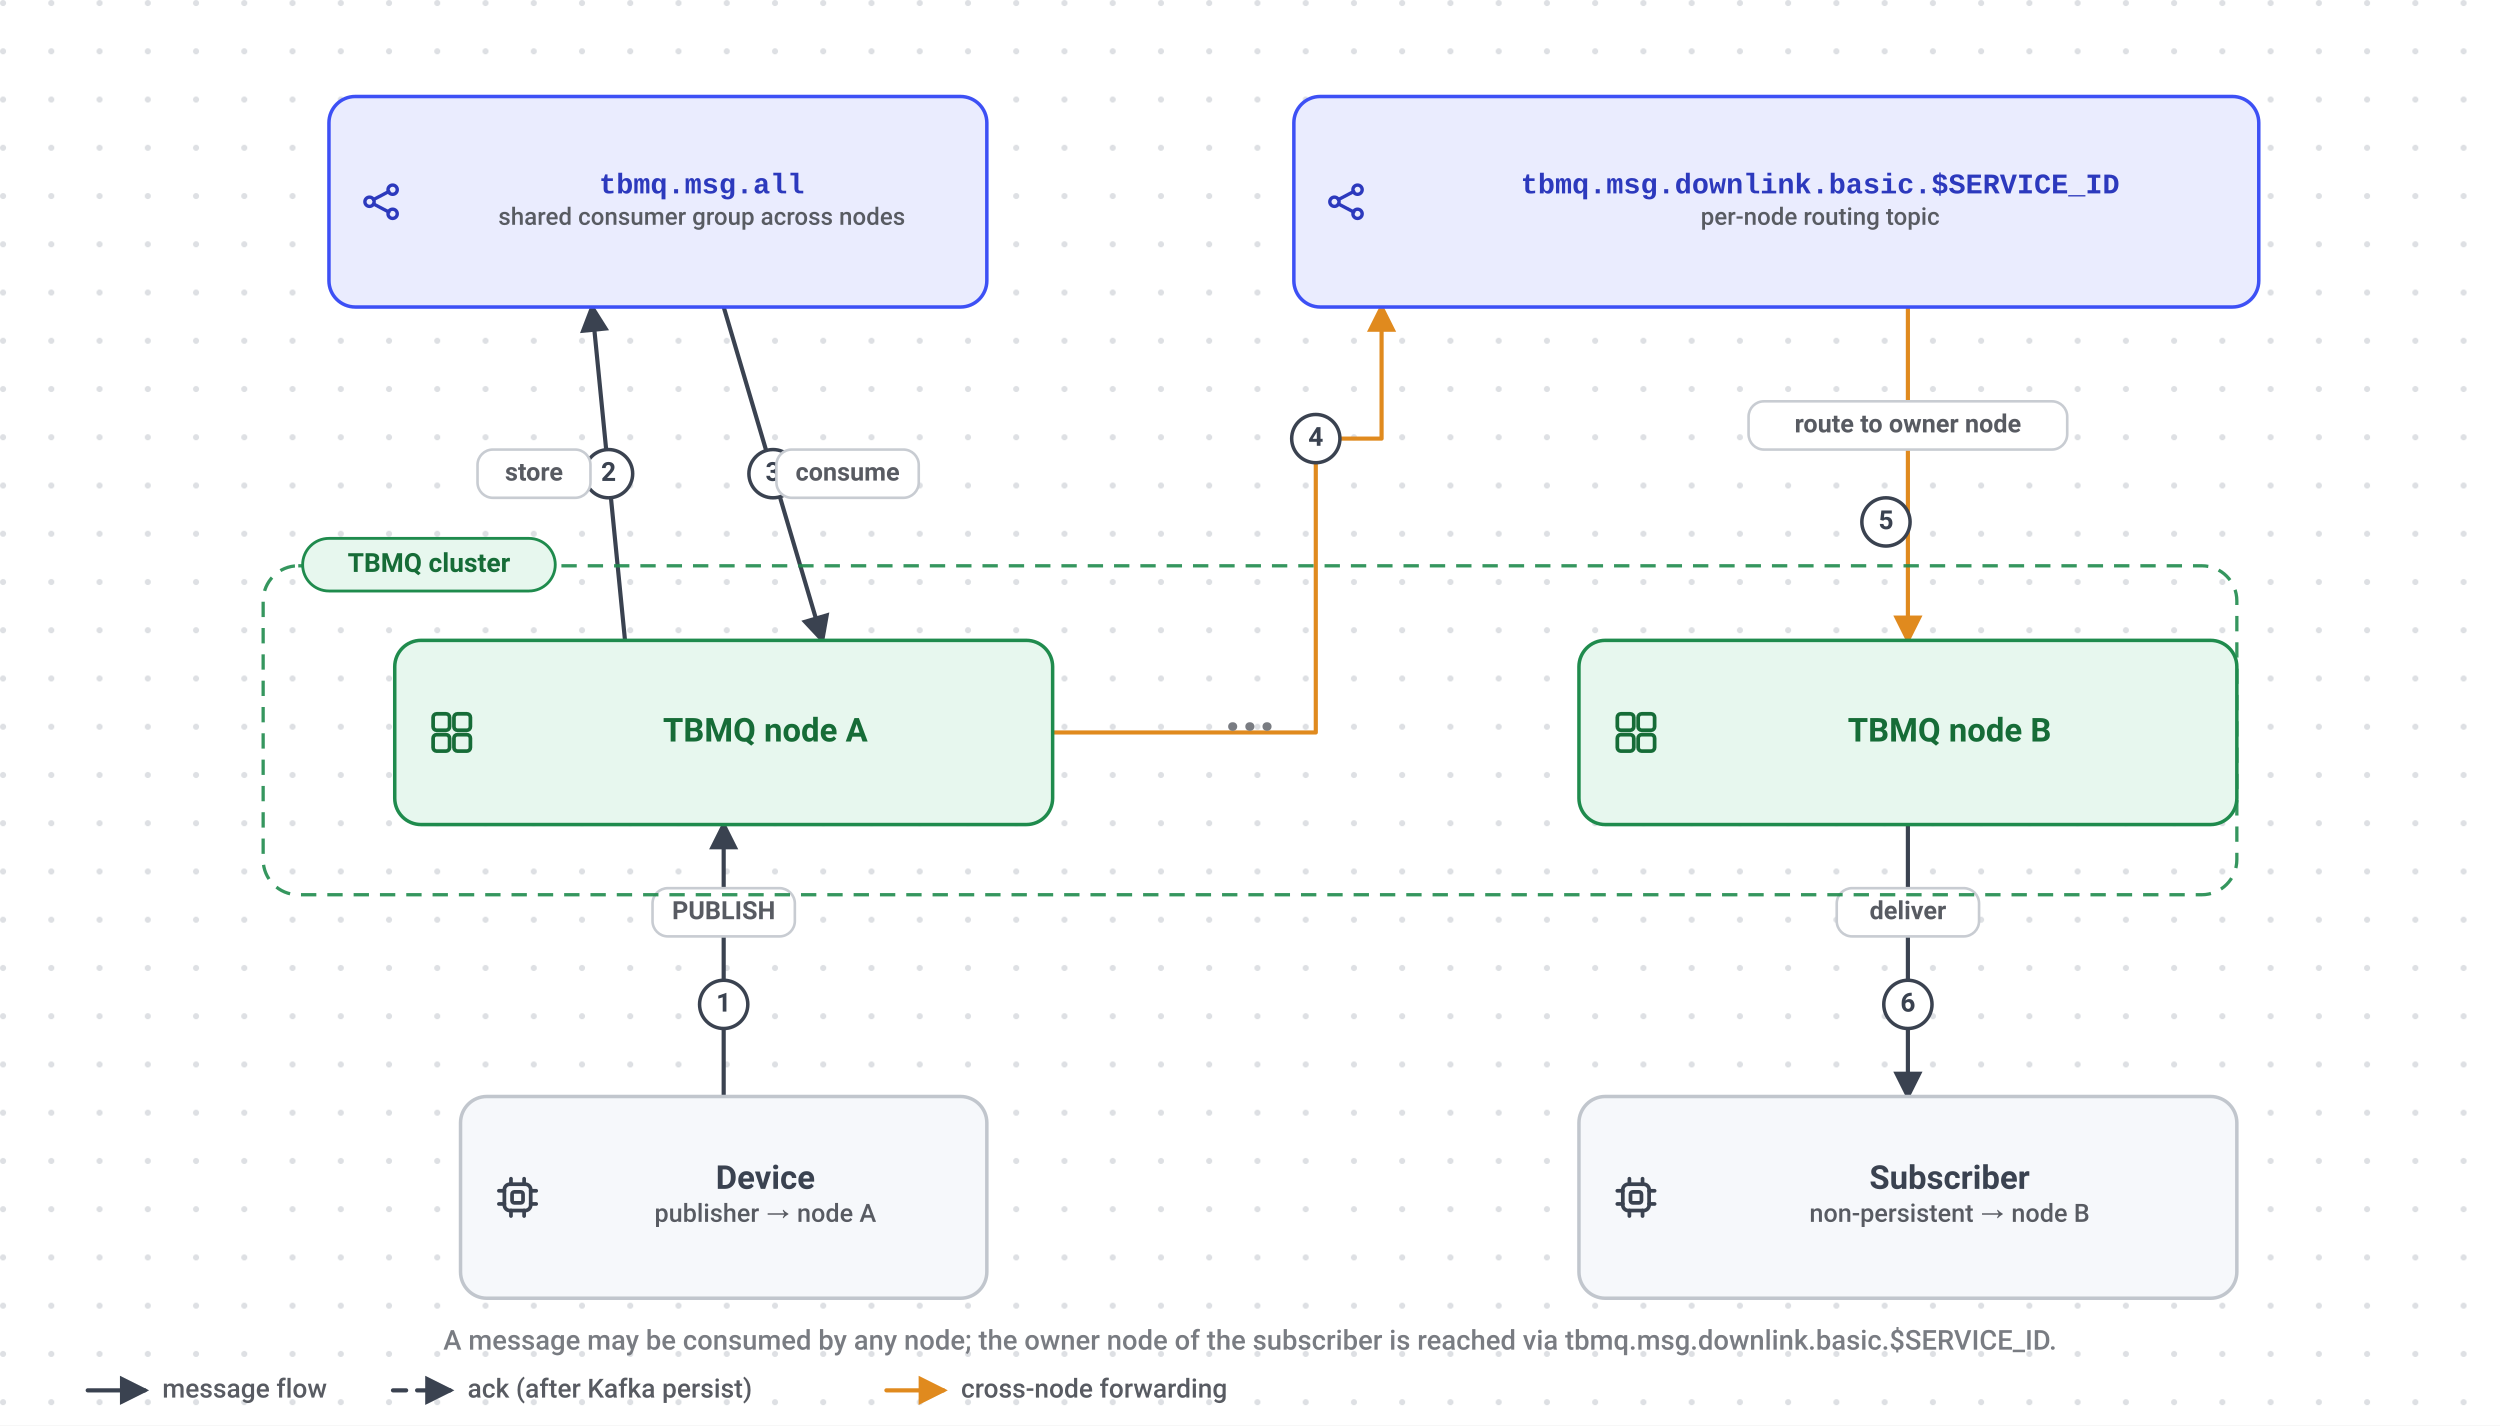
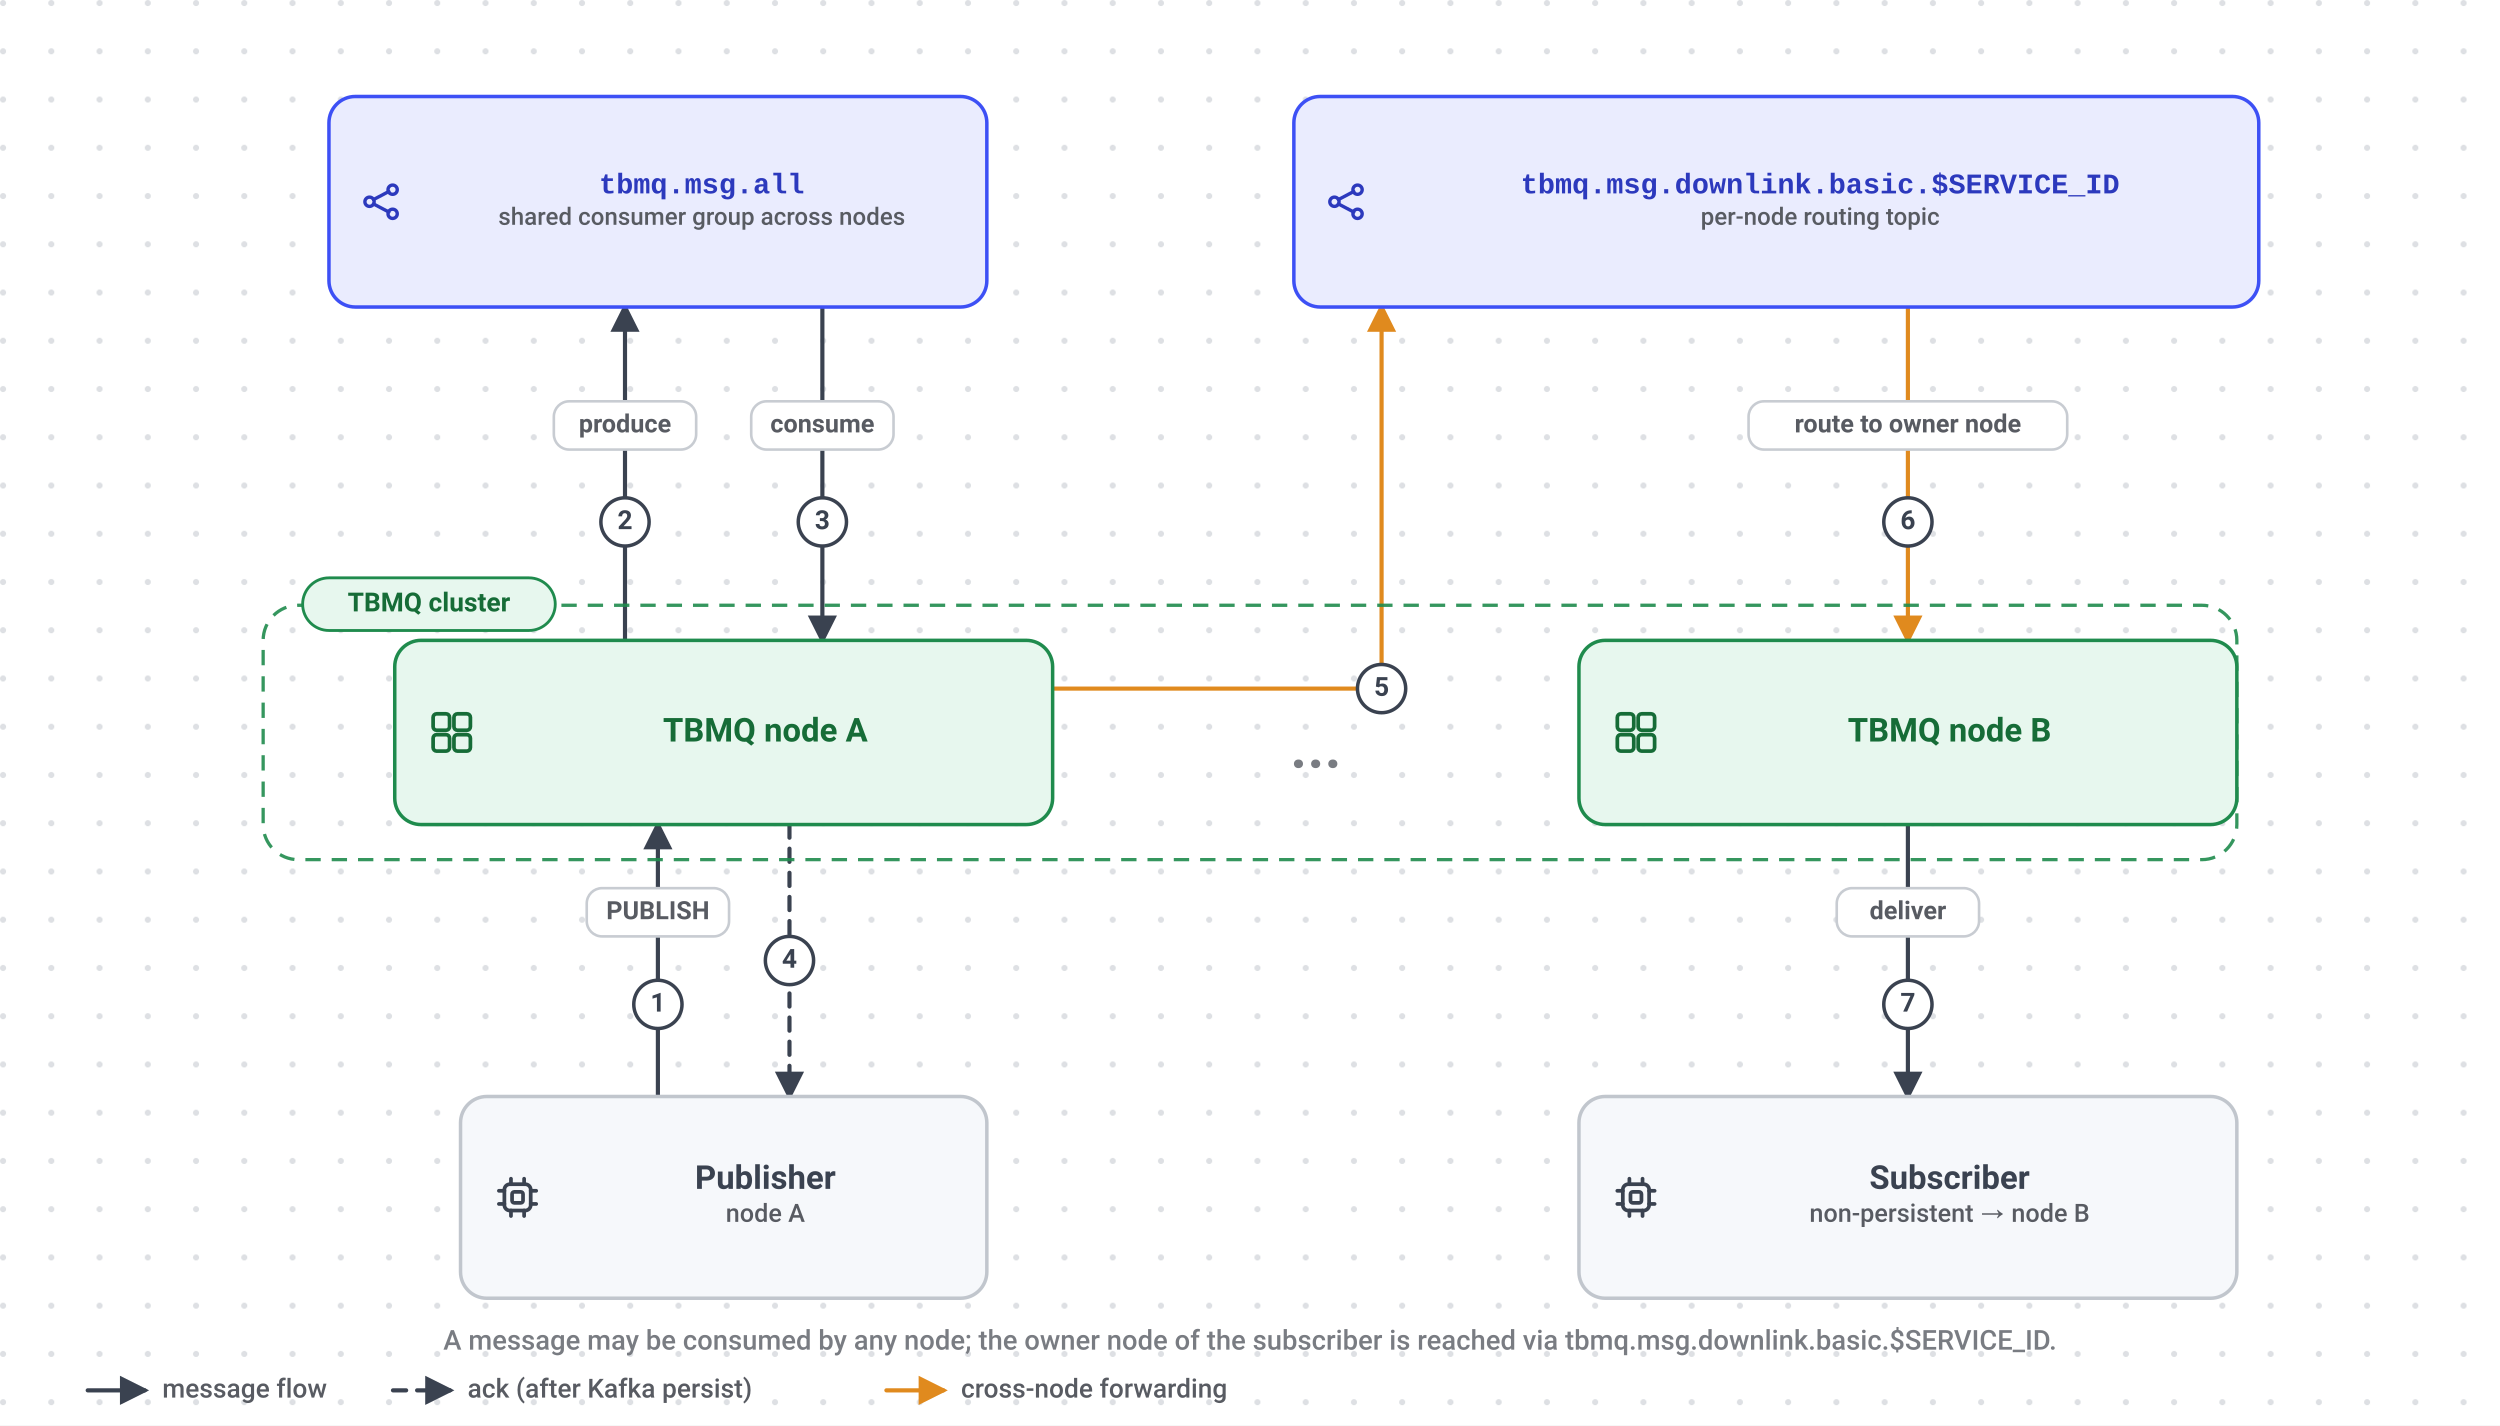
<svg xmlns="http://www.w3.org/2000/svg" viewBox="0 0 1140 650" width="1140" height="650" font-family="system-ui, -apple-system, 'Segoe UI', Roboto, Helvetica, Arial, sans-serif">
  <defs>
    <marker id="ah-3a4250" viewBox="0 0 10 10" refX="8.5" refY="5" markerWidth="7" markerHeight="7" orient="auto-start-reverse">
      <path d="M0 0 L10 5 L0 10 z" fill="#3a4250" />
    </marker>
    <marker id="ah-e08a1e" viewBox="0 0 10 10" refX="8.5" refY="5" markerWidth="7" markerHeight="7" orient="auto-start-reverse">
      <path d="M0 0 L10 5 L0 10 z" fill="#e08a1e" />
    </marker>
    <pattern id="dots" width="22" height="22" patternUnits="userSpaceOnUse">
      <circle cx="1.4" cy="1.4" r="1.4" fill="#c3c7cd" opacity="0.55" />
    </pattern>
  </defs>
  <rect x="0" y="0" width="1140" height="650" fill="#ffffff" />
  <rect x="0" y="0" width="1140" height="650" fill="url(#dots)" />
-   <path d="M 330 500 L 330 376" fill="none" stroke="#3a4250" stroke-width="1.9" stroke-dasharray="none" stroke-linecap="round" stroke-linejoin="round" marker-end="url(#ah-3a4250)" />
-   <circle cx="330" cy="458" r="11" fill="#ffffff" stroke="#3a4250" stroke-width="1.6" />
-   <text x="330" y="458" font-family="system-ui, -apple-system, 'Segoe UI', Roboto, Helvetica, Arial, sans-serif" font-size="12" font-weight="700" fill="#3a4250" text-anchor="middle" opacity="1" dominant-baseline="middle">1</text>
-   <rect x="297.55" y="405" width="64.9" height="22" rx="7" fill="#ffffff" stroke="#c8ccd2" stroke-width="1.2" />
-   <text x="330" y="416" font-family="system-ui, -apple-system, 'Segoe UI', Roboto, Helvetica, Arial, sans-serif" font-size="11.5" font-weight="600" fill="#585b62" text-anchor="middle" opacity="1" dominant-baseline="middle">PUBLISH</text>
-   <path d="M 285 292 L 270 140" fill="none" stroke="#3a4250" stroke-width="1.9" stroke-dasharray="none" stroke-linecap="round" stroke-linejoin="round" marker-end="url(#ah-3a4250)" />
-   <circle cx="277.5" cy="216" r="11" fill="#ffffff" stroke="#3a4250" stroke-width="1.6" />
-   <text x="277.5" y="216" font-family="system-ui, -apple-system, 'Segoe UI', Roboto, Helvetica, Arial, sans-serif" font-size="12" font-weight="700" fill="#3a4250" text-anchor="middle" opacity="1" dominant-baseline="middle">2</text>
-   <rect x="217.75" y="205" width="51.5" height="22" rx="7" fill="#ffffff" stroke="#c8ccd2" stroke-width="1.2" />
-   <text x="243.5" y="216" font-family="system-ui, -apple-system, 'Segoe UI', Roboto, Helvetica, Arial, sans-serif" font-size="11.5" font-weight="600" fill="#585b62" text-anchor="middle" opacity="1" dominant-baseline="middle">store</text>
-   <path d="M 330 140 L 375 292" fill="none" stroke="#3a4250" stroke-width="1.9" stroke-dasharray="none" stroke-linecap="round" stroke-linejoin="round" marker-end="url(#ah-3a4250)" />
-   <circle cx="352.5" cy="216" r="11" fill="#ffffff" stroke="#3a4250" stroke-width="1.6" />
-   <text x="352.5" y="216" font-family="system-ui, -apple-system, 'Segoe UI', Roboto, Helvetica, Arial, sans-serif" font-size="12" font-weight="700" fill="#3a4250" text-anchor="middle" opacity="1" dominant-baseline="middle">3</text>
-   <rect x="354.05" y="205" width="64.9" height="22" rx="7" fill="#ffffff" stroke="#c8ccd2" stroke-width="1.2" />
-   <text x="386.5" y="216" font-family="system-ui, -apple-system, 'Segoe UI', Roboto, Helvetica, Arial, sans-serif" font-size="11.5" font-weight="600" fill="#585b62" text-anchor="middle" opacity="1" dominant-baseline="middle">consume</text>
-   <path d="M 480 334 L 600 334 L 600 200 L 630 200 L 630 140" fill="none" stroke="#e08a1e" stroke-width="1.9" stroke-dasharray="none" stroke-linecap="round" stroke-linejoin="round" marker-end="url(#ah-e08a1e)" />
-   <circle cx="600" cy="200" r="11" fill="#ffffff" stroke="#3a4250" stroke-width="1.6" />
-   <text x="600" y="200" font-family="system-ui, -apple-system, 'Segoe UI', Roboto, Helvetica, Arial, sans-serif" font-size="12" font-weight="700" fill="#3a4250" text-anchor="middle" opacity="1" dominant-baseline="middle">4</text>
+   <path d="M 300 500 L 300 376" fill="none" stroke="#3a4250" stroke-width="1.9" stroke-dasharray="none" stroke-linecap="round" stroke-linejoin="round" marker-end="url(#ah-3a4250)" />
+   <circle cx="300" cy="458" r="11" fill="#ffffff" stroke="#3a4250" stroke-width="1.6" />
+   <text x="300" y="458" font-family="system-ui, -apple-system, 'Segoe UI', Roboto, Helvetica, Arial, sans-serif" font-size="12" font-weight="700" fill="#3a4250" text-anchor="middle" opacity="1" dominant-baseline="middle">1</text>
+   <rect x="267.55" y="405" width="64.9" height="22" rx="7" fill="#ffffff" stroke="#c8ccd2" stroke-width="1.2" />
+   <text x="300" y="416" font-family="system-ui, -apple-system, 'Segoe UI', Roboto, Helvetica, Arial, sans-serif" font-size="11.5" font-weight="600" fill="#585b62" text-anchor="middle" opacity="1" dominant-baseline="middle">PUBLISH</text>
+   <path d="M 360 376 L 360 500" fill="none" stroke="#3a4250" stroke-width="1.9" stroke-dasharray="6 5" stroke-linecap="round" stroke-linejoin="round" marker-end="url(#ah-3a4250)" />
+   <circle cx="360" cy="438" r="11" fill="#ffffff" stroke="#3a4250" stroke-width="1.6" />
+   <text x="360" y="438" font-family="system-ui, -apple-system, 'Segoe UI', Roboto, Helvetica, Arial, sans-serif" font-size="12" font-weight="700" fill="#3a4250" text-anchor="middle" opacity="1" dominant-baseline="middle">4</text>
+   <path d="M 285 292 L 285 140" fill="none" stroke="#3a4250" stroke-width="1.9" stroke-dasharray="none" stroke-linecap="round" stroke-linejoin="round" marker-end="url(#ah-3a4250)" />
+   <circle cx="285" cy="238" r="11" fill="#ffffff" stroke="#3a4250" stroke-width="1.6" />
+   <text x="285" y="238" font-family="system-ui, -apple-system, 'Segoe UI', Roboto, Helvetica, Arial, sans-serif" font-size="12" font-weight="700" fill="#3a4250" text-anchor="middle" opacity="1" dominant-baseline="middle">2</text>
+   <rect x="252.55" y="183" width="64.9" height="22" rx="7" fill="#ffffff" stroke="#c8ccd2" stroke-width="1.2" />
+   <text x="285" y="194" font-family="system-ui, -apple-system, 'Segoe UI', Roboto, Helvetica, Arial, sans-serif" font-size="11.5" font-weight="600" fill="#585b62" text-anchor="middle" opacity="1" dominant-baseline="middle">produce</text>
+   <path d="M 375 140 L 375 292" fill="none" stroke="#3a4250" stroke-width="1.9" stroke-dasharray="none" stroke-linecap="round" stroke-linejoin="round" marker-end="url(#ah-3a4250)" />
+   <circle cx="375" cy="238" r="11" fill="#ffffff" stroke="#3a4250" stroke-width="1.6" />
+   <text x="375" y="238" font-family="system-ui, -apple-system, 'Segoe UI', Roboto, Helvetica, Arial, sans-serif" font-size="12" font-weight="700" fill="#3a4250" text-anchor="middle" opacity="1" dominant-baseline="middle">3</text>
+   <rect x="342.55" y="183" width="64.9" height="22" rx="7" fill="#ffffff" stroke="#c8ccd2" stroke-width="1.2" />
+   <text x="375" y="194" font-family="system-ui, -apple-system, 'Segoe UI', Roboto, Helvetica, Arial, sans-serif" font-size="11.5" font-weight="600" fill="#585b62" text-anchor="middle" opacity="1" dominant-baseline="middle">consume</text>
+   <path d="M 480 314 L 630 314 L 630 140" fill="none" stroke="#e08a1e" stroke-width="1.9" stroke-dasharray="none" stroke-linecap="round" stroke-linejoin="round" marker-end="url(#ah-e08a1e)" />
+   <circle cx="630" cy="314" r="11" fill="#ffffff" stroke="#3a4250" stroke-width="1.6" />
+   <text x="630" y="314" font-family="system-ui, -apple-system, 'Segoe UI', Roboto, Helvetica, Arial, sans-serif" font-size="12" font-weight="700" fill="#3a4250" text-anchor="middle" opacity="1" dominant-baseline="middle">5</text>
  <path d="M 870 140 L 870 292" fill="none" stroke="#e08a1e" stroke-width="1.9" stroke-dasharray="none" stroke-linecap="round" stroke-linejoin="round" marker-end="url(#ah-e08a1e)" />
-   <circle cx="860" cy="238" r="11" fill="#ffffff" stroke="#3a4250" stroke-width="1.6" />
-   <text x="860" y="238" font-family="system-ui, -apple-system, 'Segoe UI', Roboto, Helvetica, Arial, sans-serif" font-size="12" font-weight="700" fill="#3a4250" text-anchor="middle" opacity="1" dominant-baseline="middle">5</text>
+   <circle cx="870" cy="238" r="11" fill="#ffffff" stroke="#3a4250" stroke-width="1.6" />
+   <text x="870" y="238" font-family="system-ui, -apple-system, 'Segoe UI', Roboto, Helvetica, Arial, sans-serif" font-size="12" font-weight="700" fill="#3a4250" text-anchor="middle" opacity="1" dominant-baseline="middle">6</text>
  <rect x="797.35" y="183" width="145.3" height="22" rx="7" fill="#ffffff" stroke="#c8ccd2" stroke-width="1.2" />
  <text x="870" y="194" font-family="system-ui, -apple-system, 'Segoe UI', Roboto, Helvetica, Arial, sans-serif" font-size="11.5" font-weight="600" fill="#585b62" text-anchor="middle" opacity="1" dominant-baseline="middle">route to owner node</text>
  <path d="M 870 376 L 870 500" fill="none" stroke="#3a4250" stroke-width="1.9" stroke-dasharray="none" stroke-linecap="round" stroke-linejoin="round" marker-end="url(#ah-3a4250)" />
  <circle cx="870" cy="458" r="11" fill="#ffffff" stroke="#3a4250" stroke-width="1.6" />
-   <text x="870" y="458" font-family="system-ui, -apple-system, 'Segoe UI', Roboto, Helvetica, Arial, sans-serif" font-size="12" font-weight="700" fill="#3a4250" text-anchor="middle" opacity="1" dominant-baseline="middle">6</text>
+   <text x="870" y="458" font-family="system-ui, -apple-system, 'Segoe UI', Roboto, Helvetica, Arial, sans-serif" font-size="12" font-weight="700" fill="#3a4250" text-anchor="middle" opacity="1" dominant-baseline="middle">7</text>
  <rect x="837.55" y="405" width="64.9" height="22" rx="7" fill="#ffffff" stroke="#c8ccd2" stroke-width="1.2" />
  <text x="870" y="416" font-family="system-ui, -apple-system, 'Segoe UI', Roboto, Helvetica, Arial, sans-serif" font-size="11.5" font-weight="600" fill="#585b62" text-anchor="middle" opacity="1" dominant-baseline="middle">deliver</text>
  <rect x="150" y="44" width="300" height="96" rx="12" fill="#eaecfe" stroke="#3d50f5" stroke-width="1.6" />
  <g transform="translate(163 81) scale(0.9166667)" fill="none" stroke="#2c39bd" stroke-width="1.7" stroke-linecap="round" stroke-linejoin="round">
    <circle cx="6" cy="12" r="2.3" />
    <circle cx="17.5" cy="6" r="2.3" />
    <circle cx="17.5" cy="18" r="2.3" />
    <path d="M8 10.9 15.6 6.9M8 13.1l7.6 4" />
  </g>
  <text x="320" y="84.5" font-family="ui-monospace, SFMono-Regular, Menlo, Consolas, 'Liberation Mono', 'Courier New', monospace" font-size="13" font-weight="650" fill="#2c39bd" text-anchor="middle" opacity="1" dominant-baseline="middle">tbmq.msg.all</text>
  <text x="320" y="99.5" font-family="system-ui, -apple-system, 'Segoe UI', Roboto, Helvetica, Arial, sans-serif" font-size="11" font-weight="500" fill="#585b62" text-anchor="middle" opacity="1" dominant-baseline="middle">shared consumer group across nodes</text>
  <rect x="590" y="44" width="440" height="96" rx="12" fill="#eaecfe" stroke="#3d50f5" stroke-width="1.6" />
  <g transform="translate(603 81) scale(0.9166667)" fill="none" stroke="#2c39bd" stroke-width="1.7" stroke-linecap="round" stroke-linejoin="round">
    <circle cx="6" cy="12" r="2.3" />
    <circle cx="17.5" cy="6" r="2.3" />
    <circle cx="17.5" cy="18" r="2.3" />
    <path d="M8 10.9 15.6 6.9M8 13.1l7.6 4" />
  </g>
  <text x="830" y="84.5" font-family="ui-monospace, SFMono-Regular, Menlo, Consolas, 'Liberation Mono', 'Courier New', monospace" font-size="13" font-weight="650" fill="#2c39bd" text-anchor="middle" opacity="1" dominant-baseline="middle">tbmq.msg.downlink.basic.$SERVICE_ID</text>
  <text x="830" y="99.5" font-family="system-ui, -apple-system, 'Segoe UI', Roboto, Helvetica, Arial, sans-serif" font-size="11" font-weight="500" fill="#585b62" text-anchor="middle" opacity="1" dominant-baseline="middle">per-node routing topic</text>
-   <rect x="120" y="258" width="900" height="150" rx="16" fill="none" stroke="#1f8b4d" stroke-width="1.5" stroke-dasharray="7 5" opacity="0.9" />
-   <rect x="138" y="245.5" width="115.2" height="24" rx="12" fill="#e7f7ee" stroke="#1f8b4d" stroke-width="1.3" />
-   <text x="195.6" y="257.5" font-family="system-ui, -apple-system, 'Segoe UI', Roboto, Helvetica, Arial, sans-serif" font-size="12" font-weight="700" fill="#166c37" text-anchor="middle" opacity="1" dominant-baseline="middle">TBMQ cluster</text>
-   <text x="570" y="333" font-family="system-ui, -apple-system, 'Segoe UI', Roboto, Helvetica, Arial, sans-serif" font-size="26" font-weight="700" fill="#797c82" text-anchor="middle" opacity="1" dominant-baseline="middle">···</text>
+   <rect x="120" y="276" width="900" height="116" rx="16" fill="none" stroke="#1f8b4d" stroke-width="1.5" stroke-dasharray="7 5" opacity="0.9" />
+   <rect x="138" y="263.5" width="115.2" height="24" rx="12" fill="#e7f7ee" stroke="#1f8b4d" stroke-width="1.3" />
+   <text x="195.6" y="275.5" font-family="system-ui, -apple-system, 'Segoe UI', Roboto, Helvetica, Arial, sans-serif" font-size="12" font-weight="700" fill="#166c37" text-anchor="middle" opacity="1" dominant-baseline="middle">TBMQ cluster</text>
+   <text x="600" y="350" font-family="system-ui, -apple-system, 'Segoe UI', Roboto, Helvetica, Arial, sans-serif" font-size="26" font-weight="700" fill="#797c82" text-anchor="middle" opacity="1" dominant-baseline="middle">···</text>
  <rect x="180" y="292" width="300" height="84" rx="12" fill="#e7f7ee" stroke="#1f8b4d" stroke-width="1.6" />
  <g transform="translate(194 322) scale(1)" fill="none" stroke="#166c37" stroke-width="1.7" stroke-linecap="round" stroke-linejoin="round">
    <rect x="3.5" y="3.5" width="7.5" height="7.5" rx="1.6" />
    <rect x="13" y="3.5" width="7.5" height="7.5" rx="1.6" />
    <rect x="3.5" y="13" width="7.5" height="7.5" rx="1.6" />
    <rect x="13" y="13" width="7.5" height="7.5" rx="1.6" />
  </g>
  <text x="349" y="334" font-family="system-ui, -apple-system, 'Segoe UI', Roboto, Helvetica, Arial, sans-serif" font-size="15" font-weight="650" fill="#166c37" text-anchor="middle" opacity="1" dominant-baseline="middle">TBMQ node A</text>
  <rect x="720" y="292" width="300" height="84" rx="12" fill="#e7f7ee" stroke="#1f8b4d" stroke-width="1.6" />
  <g transform="translate(734 322) scale(1)" fill="none" stroke="#166c37" stroke-width="1.7" stroke-linecap="round" stroke-linejoin="round">
    <rect x="3.5" y="3.5" width="7.5" height="7.5" rx="1.6" />
    <rect x="13" y="3.5" width="7.5" height="7.5" rx="1.6" />
    <rect x="3.5" y="13" width="7.5" height="7.5" rx="1.6" />
    <rect x="13" y="13" width="7.5" height="7.5" rx="1.6" />
  </g>
  <text x="889" y="334" font-family="system-ui, -apple-system, 'Segoe UI', Roboto, Helvetica, Arial, sans-serif" font-size="15" font-weight="650" fill="#166c37" text-anchor="middle" opacity="1" dominant-baseline="middle">TBMQ node B</text>
  <rect x="210" y="500" width="240" height="92" rx="12" fill="#f6f8fb" stroke="#c1c6cd" stroke-width="1.6" />
  <g transform="translate(224 534) scale(1)" fill="none" stroke="#3a4250" stroke-width="1.7" stroke-linecap="round" stroke-linejoin="round">
    <rect x="6" y="6" width="12" height="12" rx="2.5" />
    <rect x="9.5" y="9.5" width="5" height="5" rx="1" />
    <path d="M9 6V3.5M15 6V3.5M9 20.5V18M15 20.5V18M6 9H3.5M6 15H3.5M20.5 9H18M20.5 15H18" />
  </g>
-   <text x="349" y="538" font-family="system-ui, -apple-system, 'Segoe UI', Roboto, Helvetica, Arial, sans-serif" font-size="15" font-weight="650" fill="#3a4250" text-anchor="middle" opacity="1" dominant-baseline="middle">Device</text>
-   <text x="349" y="554" font-family="system-ui, -apple-system, 'Segoe UI', Roboto, Helvetica, Arial, sans-serif" font-size="11.5" font-weight="500" fill="#585b62" text-anchor="middle" opacity="1" dominant-baseline="middle">publisher → node A</text>
+   <text x="349" y="538" font-family="system-ui, -apple-system, 'Segoe UI', Roboto, Helvetica, Arial, sans-serif" font-size="15" font-weight="650" fill="#3a4250" text-anchor="middle" opacity="1" dominant-baseline="middle">Publisher</text>
+   <text x="349" y="554" font-family="system-ui, -apple-system, 'Segoe UI', Roboto, Helvetica, Arial, sans-serif" font-size="11.5" font-weight="500" fill="#585b62" text-anchor="middle" opacity="1" dominant-baseline="middle">node A</text>
  <rect x="720" y="500" width="300" height="92" rx="12" fill="#f6f8fb" stroke="#c1c6cd" stroke-width="1.6" />
  <g transform="translate(734 534) scale(1)" fill="none" stroke="#3a4250" stroke-width="1.7" stroke-linecap="round" stroke-linejoin="round">
    <rect x="6" y="6" width="12" height="12" rx="2.5" />
    <rect x="9.5" y="9.5" width="5" height="5" rx="1" />
    <path d="M9 6V3.5M15 6V3.5M9 20.5V18M15 20.5V18M6 9H3.5M6 15H3.5M20.5 9H18M20.5 15H18" />
  </g>
  <text x="889" y="538" font-family="system-ui, -apple-system, 'Segoe UI', Roboto, Helvetica, Arial, sans-serif" font-size="15" font-weight="650" fill="#3a4250" text-anchor="middle" opacity="1" dominant-baseline="middle">Subscriber</text>
  <text x="889" y="554" font-family="system-ui, -apple-system, 'Segoe UI', Roboto, Helvetica, Arial, sans-serif" font-size="11.5" font-weight="500" fill="#585b62" text-anchor="middle" opacity="1" dominant-baseline="middle">non-persistent → node B</text>
  <text x="570" y="612" font-family="system-ui, -apple-system, 'Segoe UI', Roboto, Helvetica, Arial, sans-serif" font-size="12.5" font-weight="500" fill="#797c82" text-anchor="middle" opacity="1" dominant-baseline="middle">A message may be consumed by any node; the owner node of the subscriber is reached via tbmq.msg.downlink.basic.$SERVICE_ID.</text>
  <path d="M 40 634 L 66 634" stroke="#3a4250" stroke-width="1.9" stroke-dasharray="none" stroke-linecap="round" marker-end="url(#ah-3a4250)" />
  <text x="74" y="634" font-family="system-ui, -apple-system, 'Segoe UI', Roboto, Helvetica, Arial, sans-serif" font-size="12" font-weight="500" fill="#585b62" text-anchor="start" opacity="1" dominant-baseline="middle">message flow</text>
  <path d="M 179.2 634 L 205.2 634" stroke="#3a4250" stroke-width="1.9" stroke-dasharray="6 5" stroke-linecap="round" marker-end="url(#ah-3a4250)" />
  <text x="213.2" y="634" font-family="system-ui, -apple-system, 'Segoe UI', Roboto, Helvetica, Arial, sans-serif" font-size="12" font-weight="500" fill="#585b62" text-anchor="start" opacity="1" dominant-baseline="middle">ack (after Kafka persist)</text>
  <path d="M 404.2 634 L 430.2 634" stroke="#e08a1e" stroke-width="1.9" stroke-dasharray="none" stroke-linecap="round" marker-end="url(#ah-e08a1e)" />
  <text x="438.2" y="634" font-family="system-ui, -apple-system, 'Segoe UI', Roboto, Helvetica, Arial, sans-serif" font-size="12" font-weight="500" fill="#585b62" text-anchor="start" opacity="1" dominant-baseline="middle">cross-node forwarding</text>
</svg>
